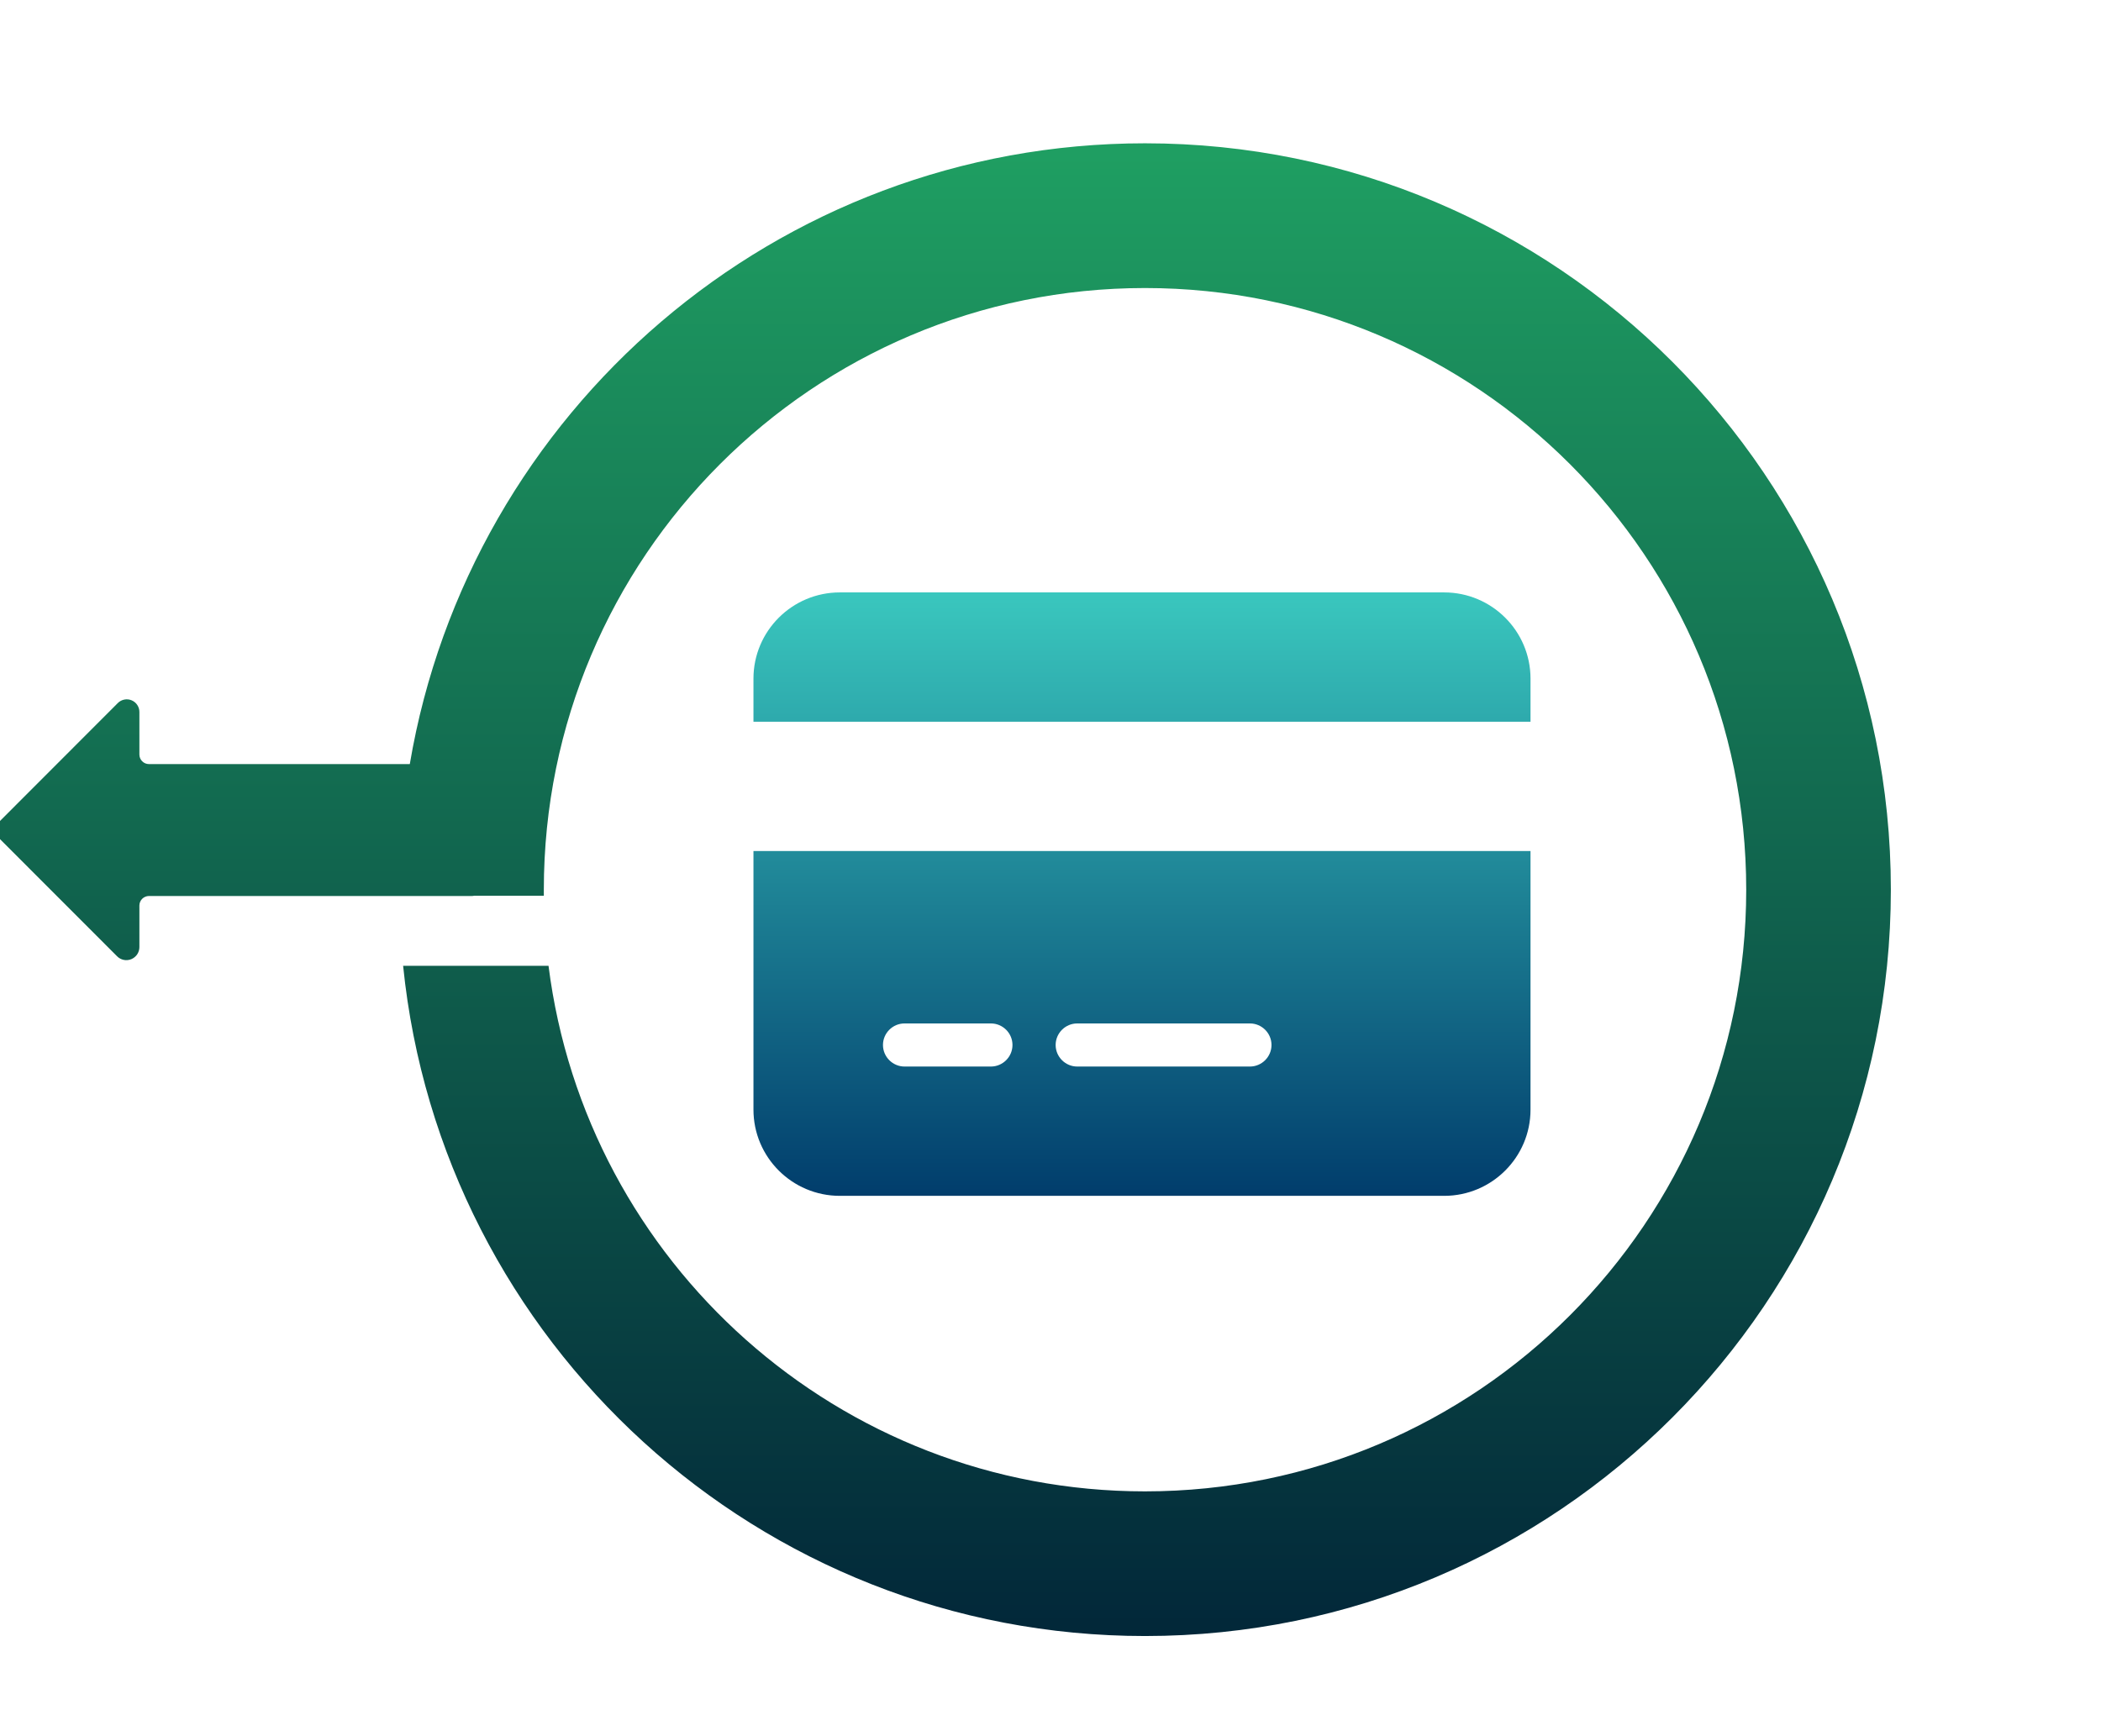
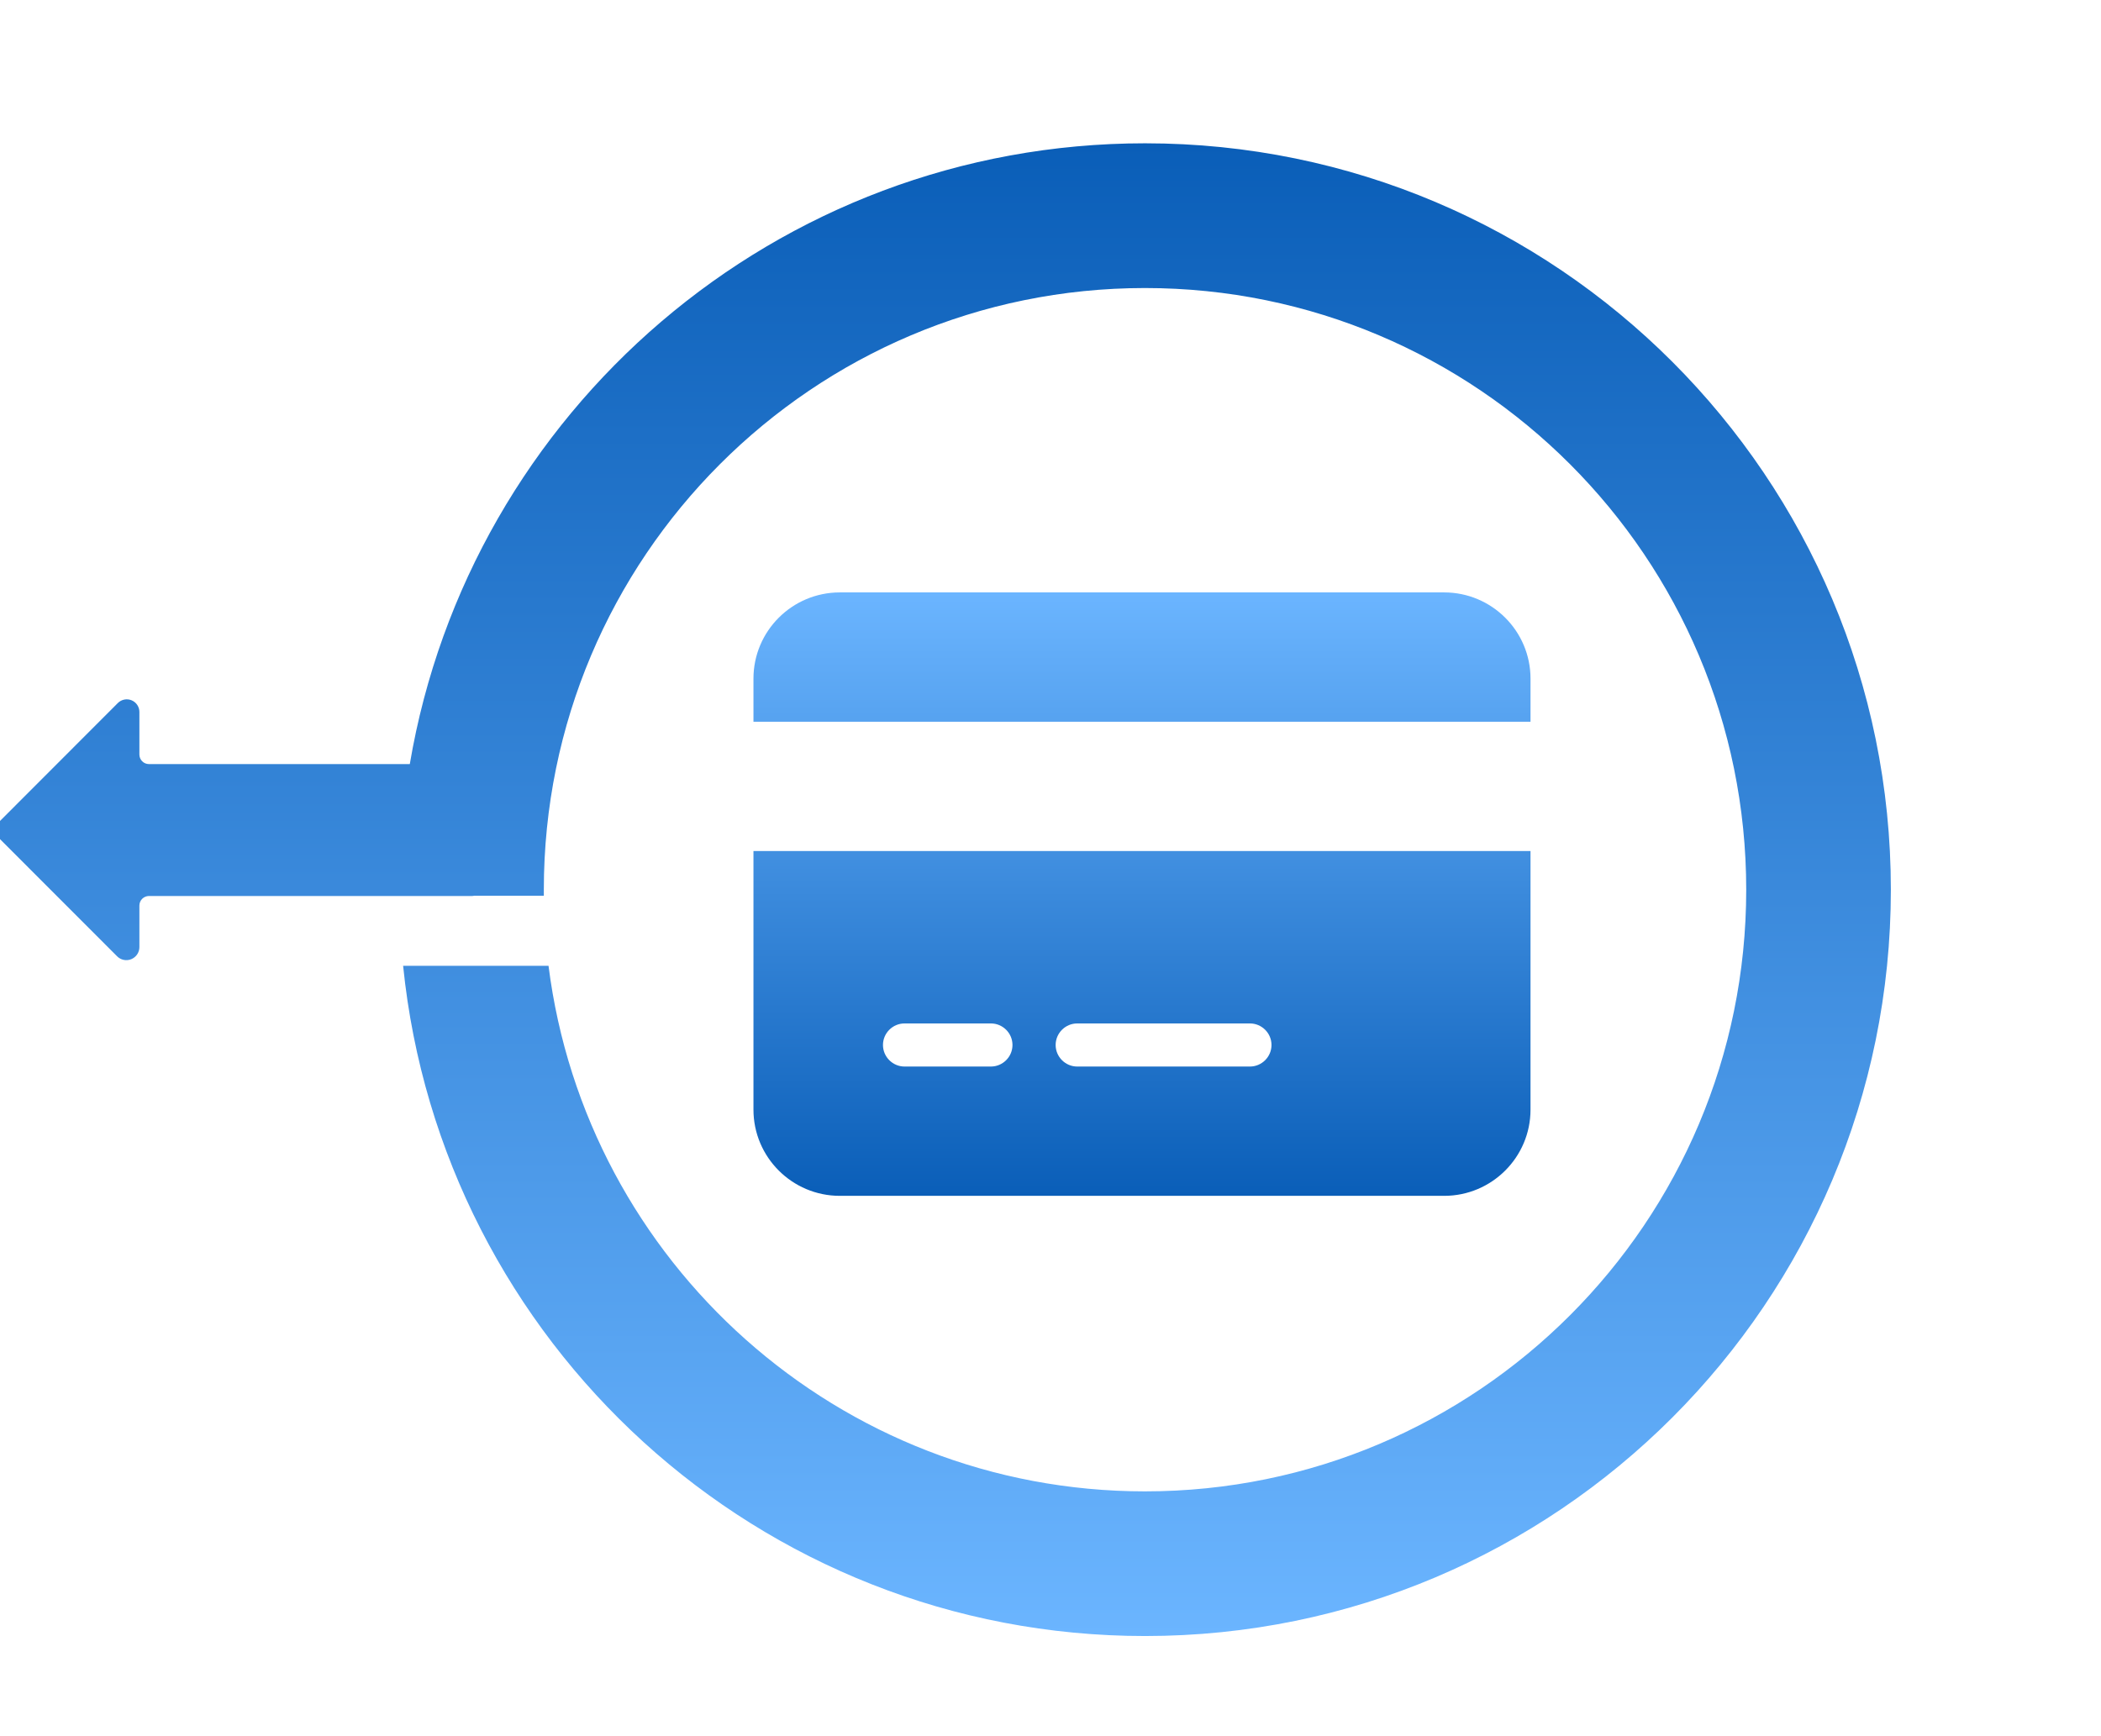
<svg xmlns="http://www.w3.org/2000/svg" width="161" height="133" viewBox="0 0 145 100" fill="none">
  <path d="M79.026 0C53.552 0 32.4 18.524 28.282 42.85H10.28C10.105 42.85 9.937 42.781 9.813 42.657C9.689 42.533 9.62 42.365 9.62 42.189V39.252C9.62 39.08 9.569 38.911 9.473 38.768C9.377 38.624 9.241 38.513 9.082 38.447C8.923 38.381 8.748 38.363 8.579 38.397C8.41 38.43 8.255 38.513 8.133 38.635L0.001 46.775C-0.081 46.858 -0.147 46.955 -0.192 47.063C-0.236 47.171 -0.259 47.286 -0.259 47.403C-0.259 47.519 -0.236 47.635 -0.192 47.743C-0.147 47.85 -0.081 47.948 0.001 48.031L8.082 56.118C8.207 56.245 8.368 56.331 8.543 56.366C8.718 56.401 8.899 56.383 9.063 56.315C9.228 56.246 9.369 56.131 9.468 55.983C9.567 55.834 9.62 55.66 9.62 55.481V52.616C9.62 52.529 9.637 52.444 9.67 52.363C9.703 52.283 9.752 52.21 9.813 52.149C9.875 52.087 9.947 52.039 10.028 52.006C10.108 51.972 10.194 51.955 10.28 51.955H32.572C32.624 51.955 32.675 51.949 32.725 51.936H37.532C37.532 51.797 37.532 51.658 37.532 51.518C37.532 28.579 56.109 9.99 79.021 9.99C101.933 9.99 120.515 28.584 120.515 51.523C120.515 74.462 101.938 93.051 79.021 93.051C57.883 93.051 40.437 77.231 37.856 56.773H27.821C30.451 82.759 52.372 103.036 79.026 103.036C107.452 103.036 130.497 79.971 130.497 51.517C130.497 23.063 107.453 0 79.026 0Z" fill="url(#paint0_linear_0_1)" />
  <path d="M57.959 31C54.672 31 52 33.668 52 36.95V39.925H105.628V36.95C105.628 33.668 102.956 31 99.669 31H57.959ZM105.628 48.851H52V66.702C52 69.984 54.672 72.652 57.959 72.652H99.669C102.956 72.652 105.628 69.984 105.628 66.702V48.851ZM62.428 60.752H68.386C69.206 60.752 69.876 61.421 69.876 62.239C69.876 63.057 69.206 63.727 68.386 63.727H62.428C61.608 63.727 60.938 63.057 60.938 62.239C60.938 61.421 61.608 60.752 62.428 60.752ZM72.855 62.239C72.855 61.421 73.526 60.752 74.345 60.752H86.262C87.082 60.752 87.752 61.421 87.752 62.239C87.752 63.057 87.082 63.727 86.262 63.727H74.345C73.526 63.727 72.855 63.057 72.855 62.239Z" fill="url(#paint1_linear_0_1)" />
  <defs>
    <linearGradient id="paint0_linear_0_1" x1="65.119" y1="0" x2="65.119" y2="103.036" gradientUnits="userSpaceOnUse">
-       <stop stop-color="#1F9F62" />
-       <stop offset="1" stop-color="#022739" />
+       <stop stop-color="#0A5EB8" />
+       <stop offset="1" stop-color="#6BB5FF" />
    </linearGradient>
    <linearGradient id="paint1_linear_0_1" x1="78.814" y1="31" x2="78.814" y2="72.652" gradientUnits="userSpaceOnUse">
-       <stop stop-color="#3AC7BE" />
-       <stop offset="1" stop-color="#013D6C" />
+       <stop stop-color="#6BB5FF" />
+       <stop offset="1" stop-color="#0A5EB8" />
    </linearGradient>
  </defs>
</svg>
